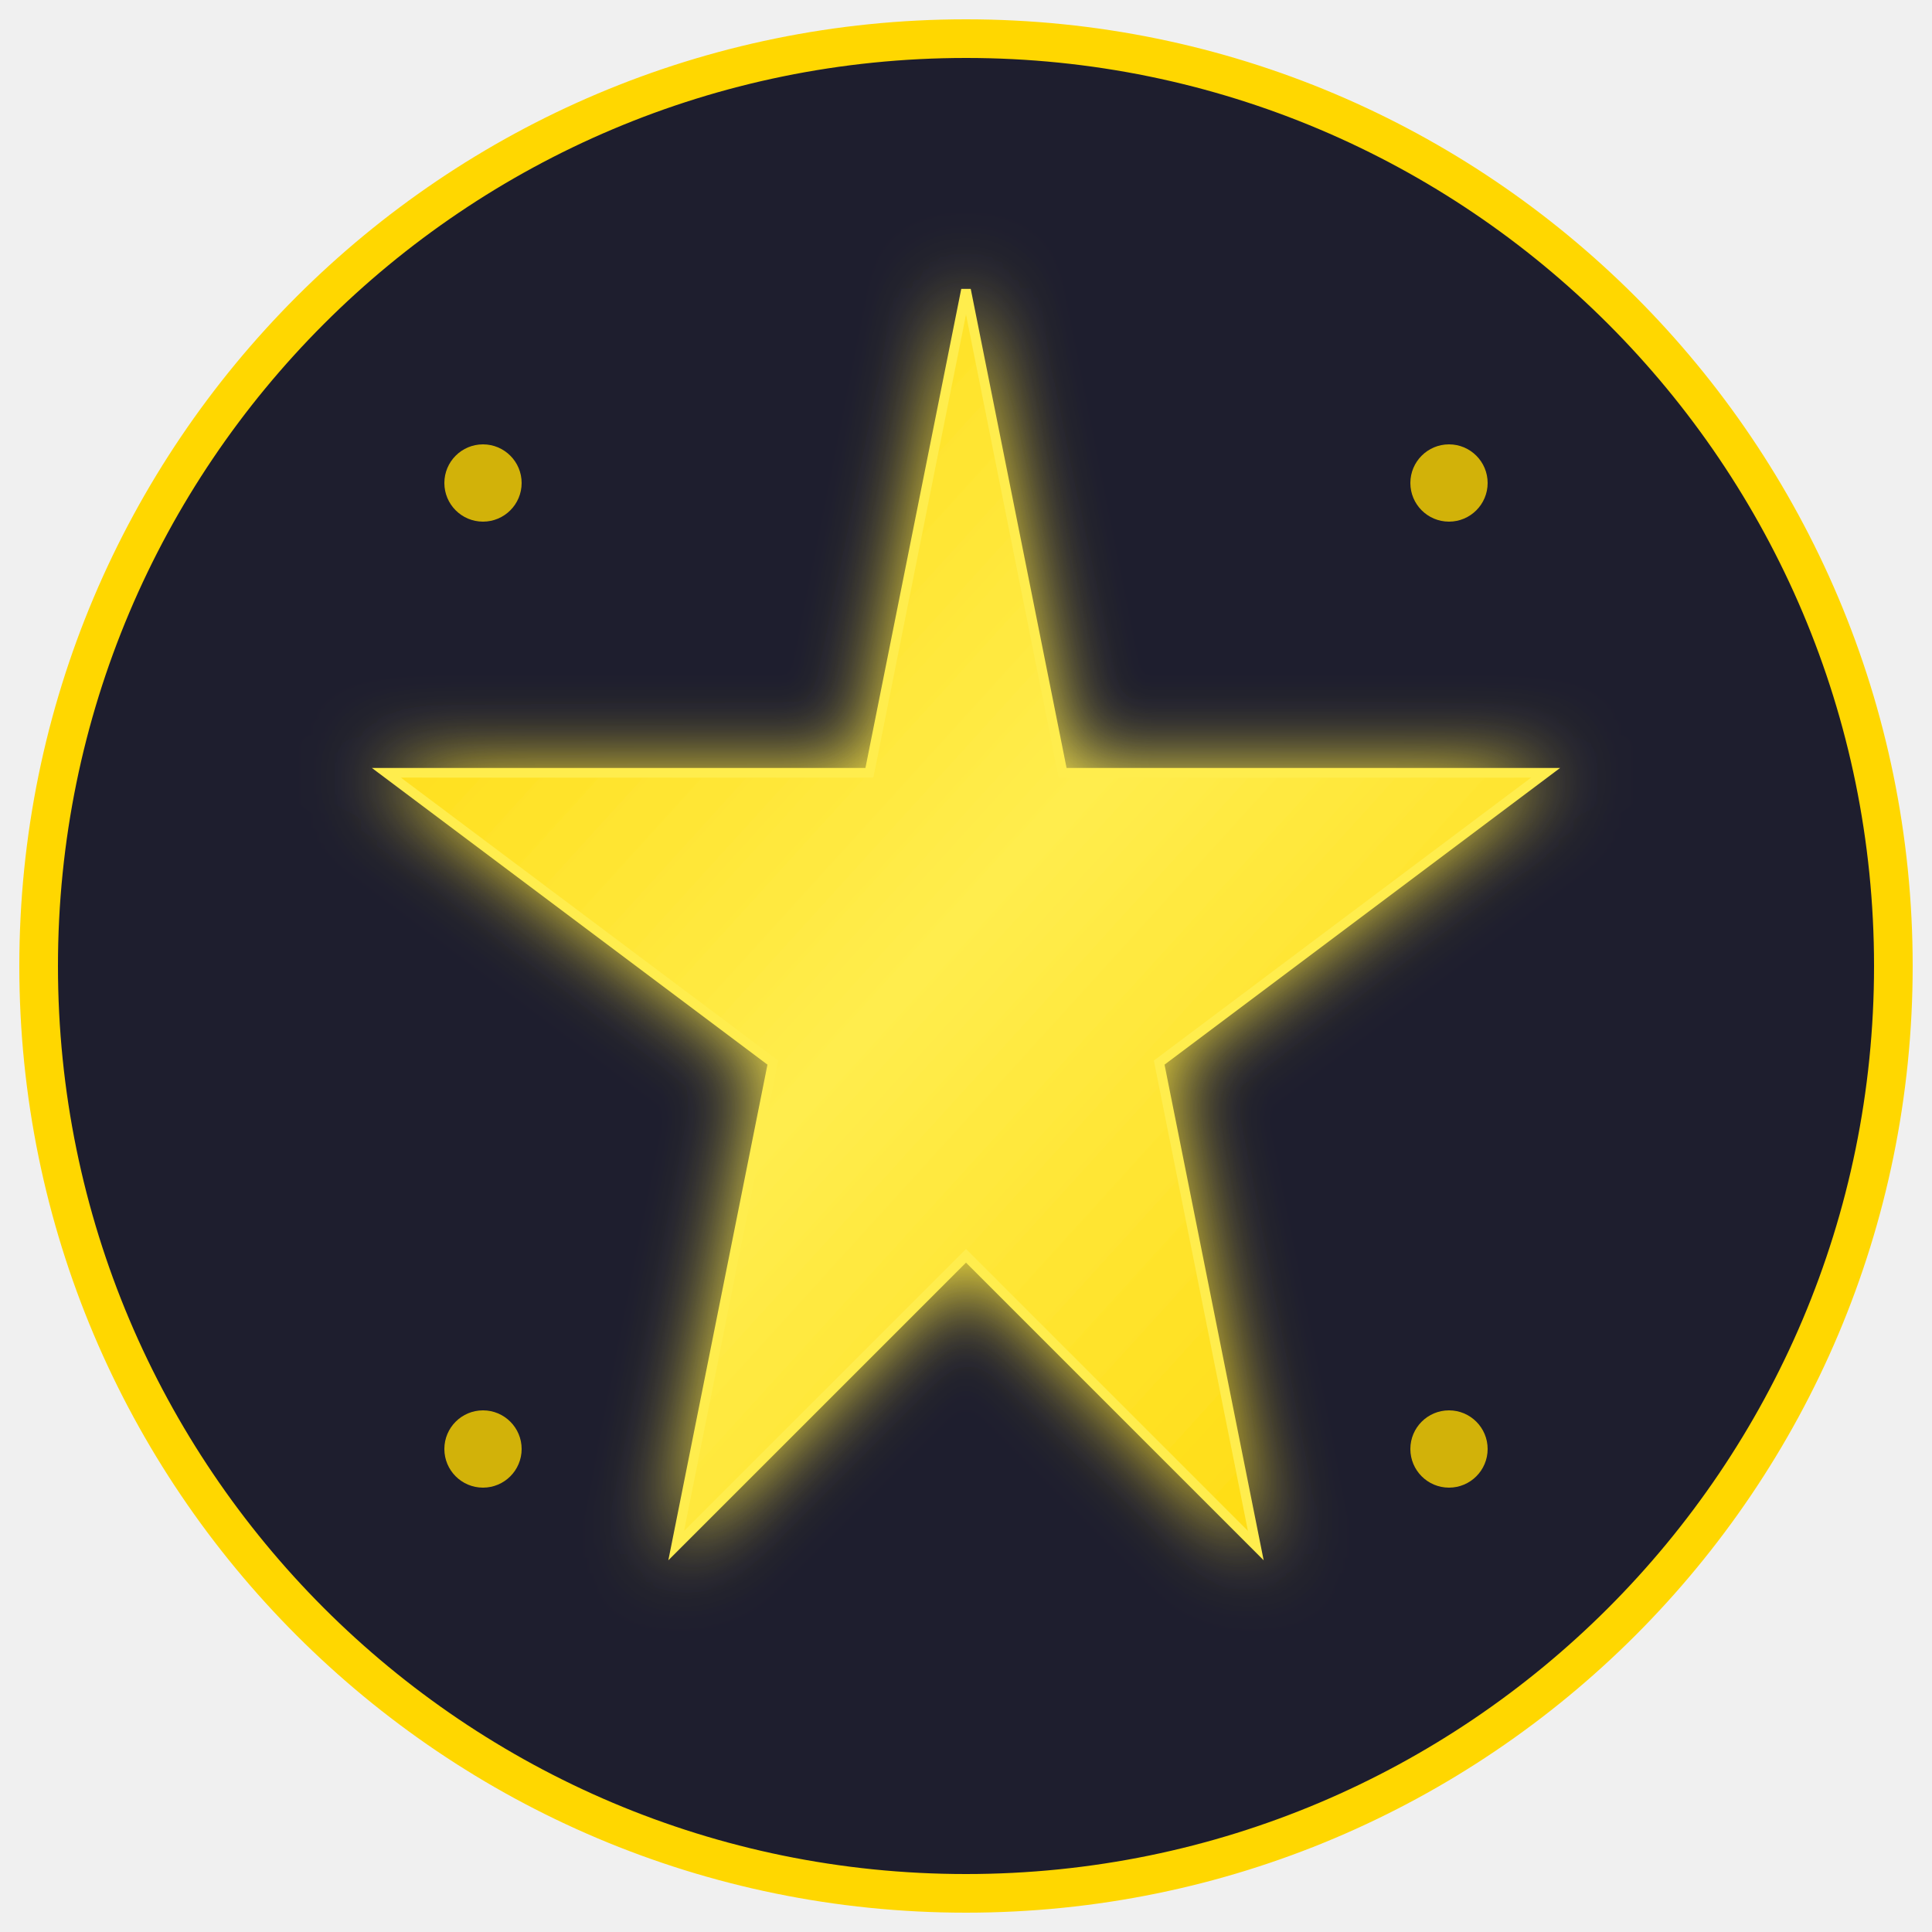
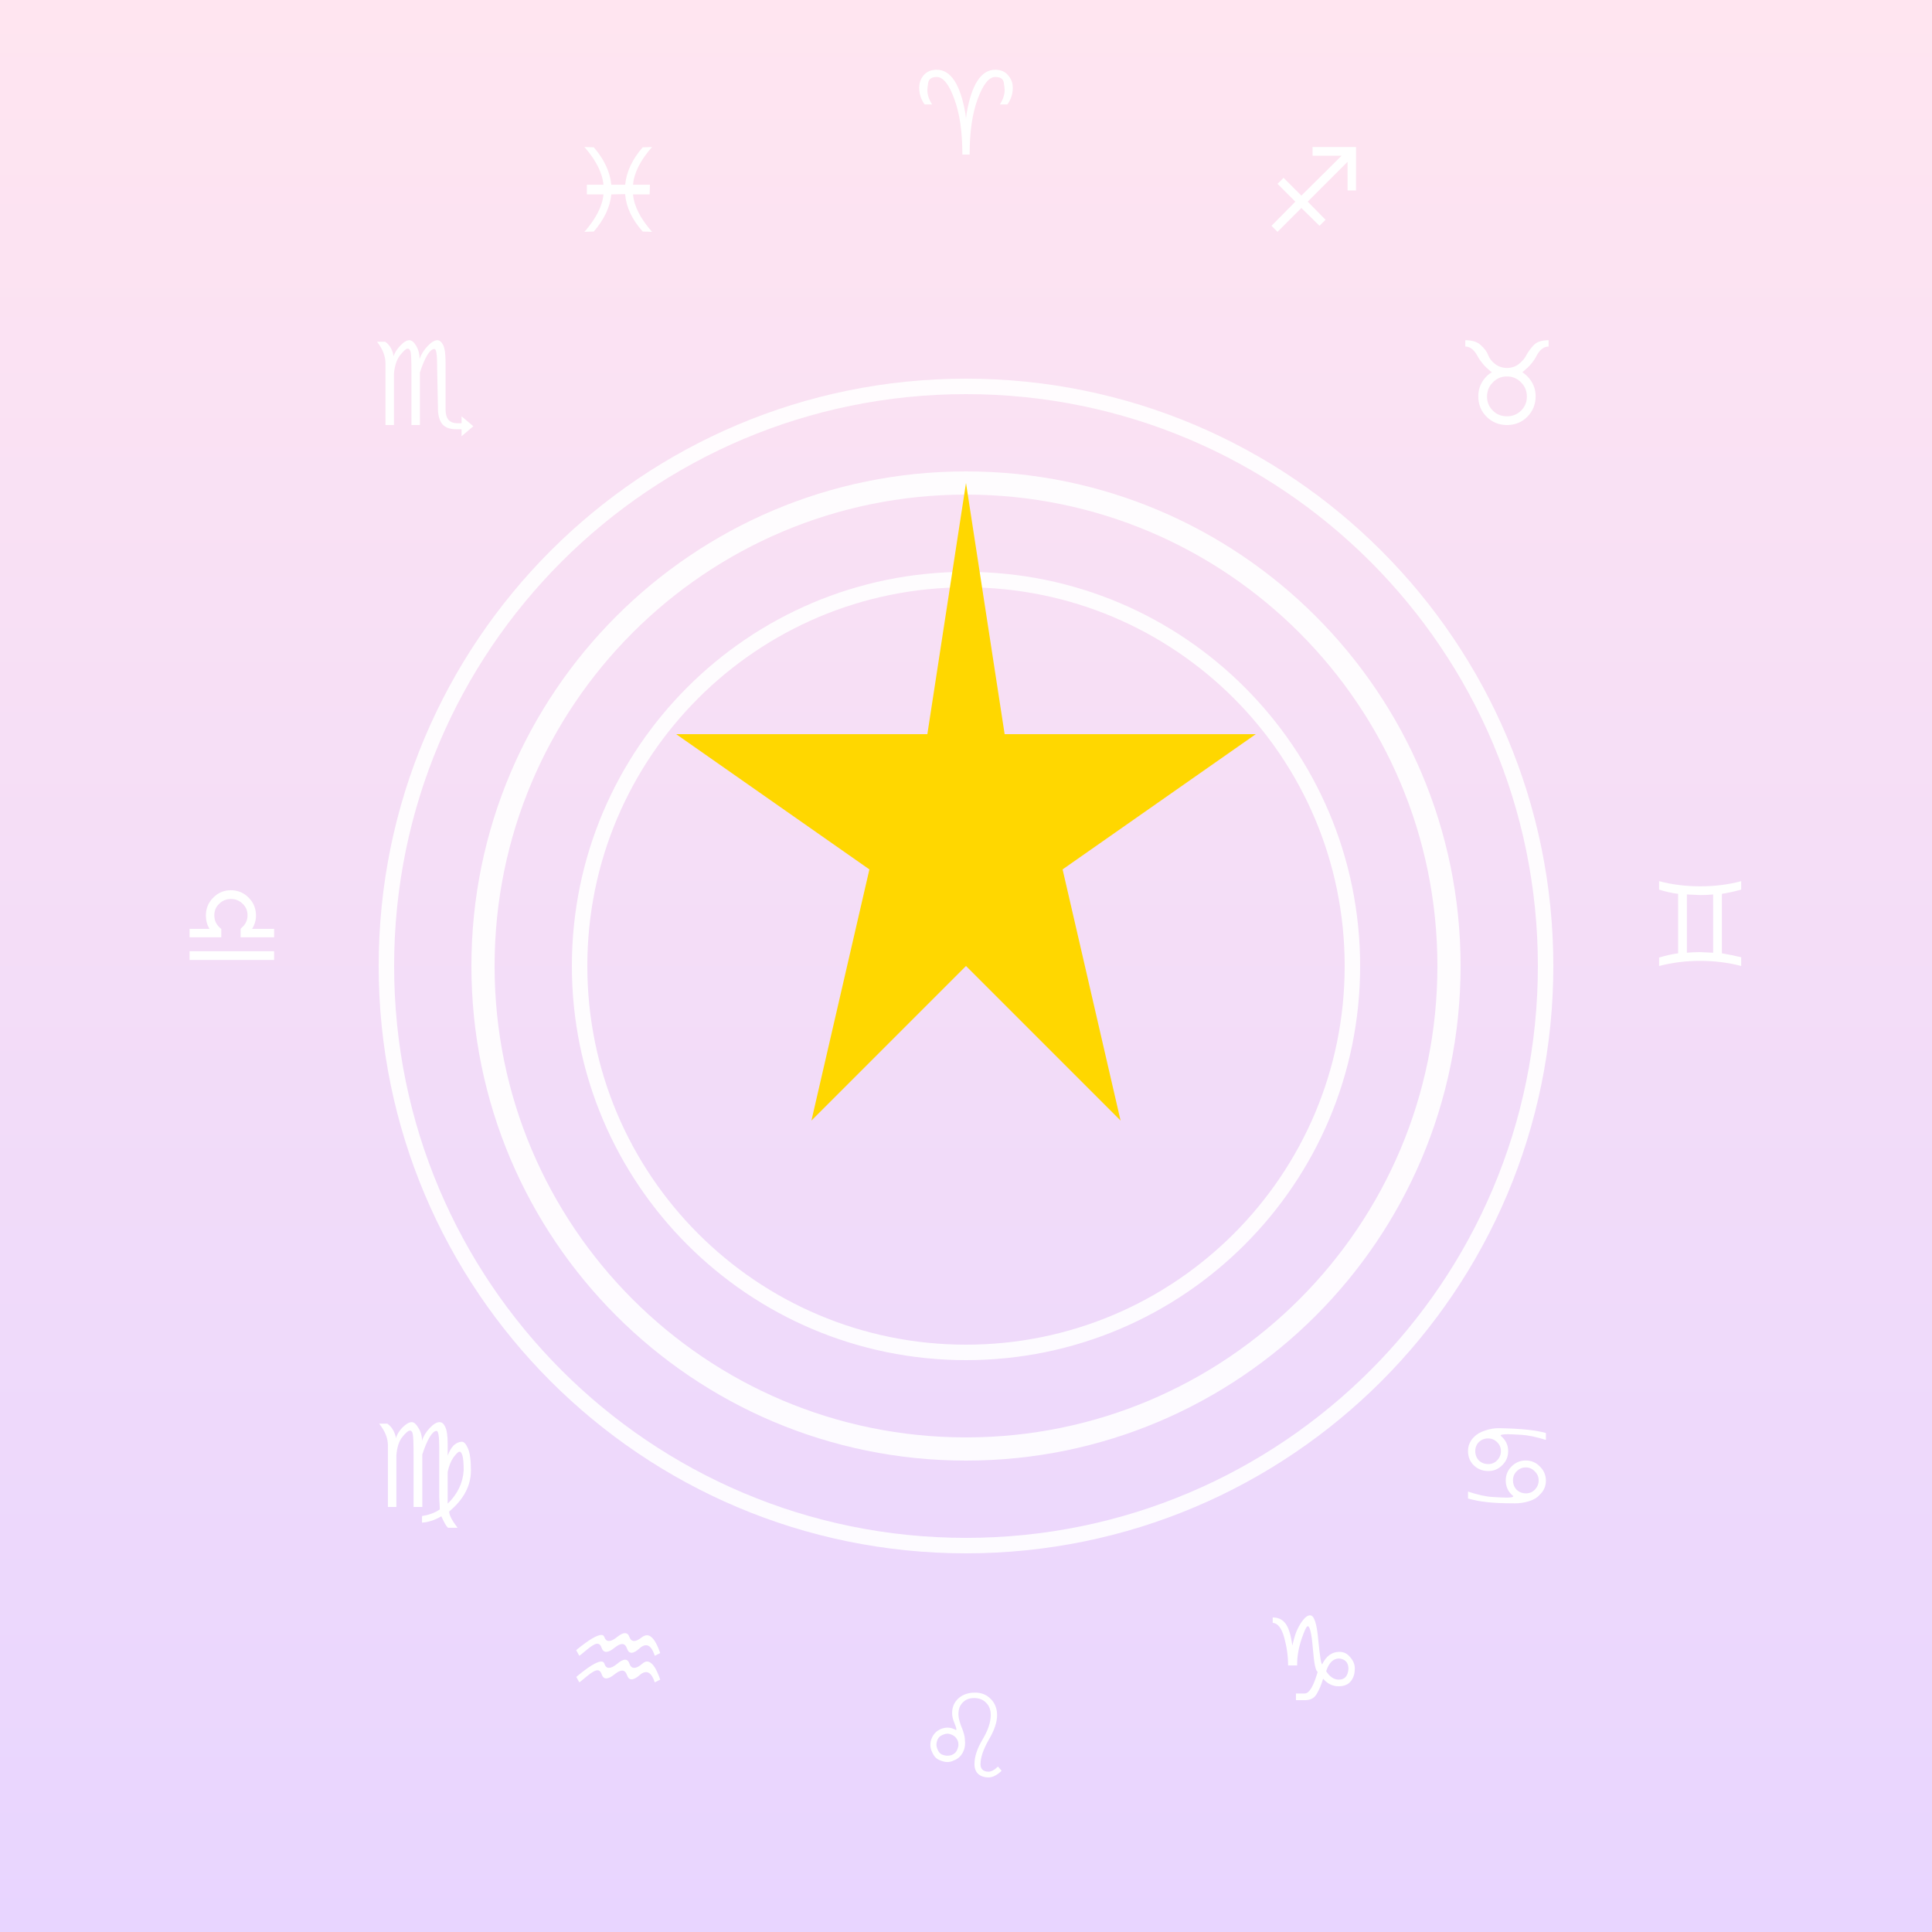
<svg xmlns="http://www.w3.org/2000/svg" viewBox="0 0 100 100">
  <defs>
-     <linearGradient id="starGradient" x1="0%" y1="0%" x2="100%" y2="100%">
-       <stop offset="0%" style="stop-color:#ffd700;stop-opacity:1" />
-       <stop offset="50%" style="stop-color:#ffed4e;stop-opacity:1" />
-       <stop offset="100%" style="stop-color:#ffd700;stop-opacity:1" />
+     <linearGradient id="bgGradient" x1="0%" y1="0%" x2="0%" y2="100%">
+       <stop offset="0%" style="stop-color:#ffe5f0;stop-opacity:1" />
+       <stop offset="100%" style="stop-color:#e8d5ff;stop-opacity:1" />
    </linearGradient>
-     <filter id="glow">
-       <feGaussianBlur stdDeviation="2" result="coloredBlur" />
-       <feMerge>
-         <feMergeNode in="coloredBlur" />
-         <feMergeNode in="SourceGraphic" />
-       </feMerge>
-     </filter>
  </defs>
-   <circle cx="50" cy="50" r="48" fill="#1e1e2e" stroke="#ffd700" stroke-width="2" />
-   <path d="M50 15 L55 40 L80 40 L60 55 L65 80 L50 65 L35 80 L40 55 L20 40 L45 40 Z" fill="url(#starGradient)" filter="url(#glow)" stroke="#ffed4e" stroke-width="0.5" />
-   <circle cx="25" cy="25" r="2" fill="#ffd700" opacity="0.8" />
-   <circle cx="75" cy="25" r="2" fill="#ffd700" opacity="0.8" />
-   <circle cx="25" cy="75" r="2" fill="#ffd700" opacity="0.8" />
-   <circle cx="75" cy="75" r="2" fill="#ffd700" opacity="0.8" />
+   <rect width="100" height="100" fill="url(#bgGradient)" />
+   <circle cx="50" cy="50" r="20" fill="none" stroke="white" stroke-width="0.8" opacity="0.9" />
+   <circle cx="50" cy="50" r="25" fill="none" stroke="white" stroke-width="1.2" opacity="0.9" />
+   <circle cx="50" cy="50" r="30" fill="none" stroke="white" stroke-width="0.8" opacity="0.9" />
+   <path d="M50 25 L52 38 L65 38 L55 45 L58 58 L50 50 L42 58 L45 45 L35 38 L48 38 Z" fill="#ffd700" stroke="none" />
+   <text x="50" y="8" font-size="6" fill="white" text-anchor="middle" font-family="Arial, sans-serif">♈</text>
+   <text x="78" y="22" font-size="6" fill="white" text-anchor="middle" font-family="Arial, sans-serif">♉</text>
+   <text x="88" y="50" font-size="6" fill="white" text-anchor="middle" font-family="Arial, sans-serif">♊</text>
+   <text x="78" y="78" font-size="6" fill="white" text-anchor="middle" font-family="Arial, sans-serif">♋</text>
+   <text x="50" y="92" font-size="6" fill="white" text-anchor="middle" font-family="Arial, sans-serif">♌</text>
+   <text x="22" y="78" font-size="6" fill="white" text-anchor="middle" font-family="Arial, sans-serif">♍</text>
+   <text x="12" y="50" font-size="6" fill="white" text-anchor="middle" font-family="Arial, sans-serif">♎</text>
+   <text x="22" y="22" font-size="6" fill="white" text-anchor="middle" font-family="Arial, sans-serif">♏</text>
+   <text x="68" y="12" font-size="6" fill="white" text-anchor="middle" font-family="Arial, sans-serif">♐</text>
+   <text x="68" y="88" font-size="6" fill="white" text-anchor="middle" font-family="Arial, sans-serif">♑</text>
+   <text x="32" y="88" font-size="6" fill="white" text-anchor="middle" font-family="Arial, sans-serif">♒</text>
+   <text x="32" y="12" font-size="6" fill="white" text-anchor="middle" font-family="Arial, sans-serif">♓</text>
</svg>
